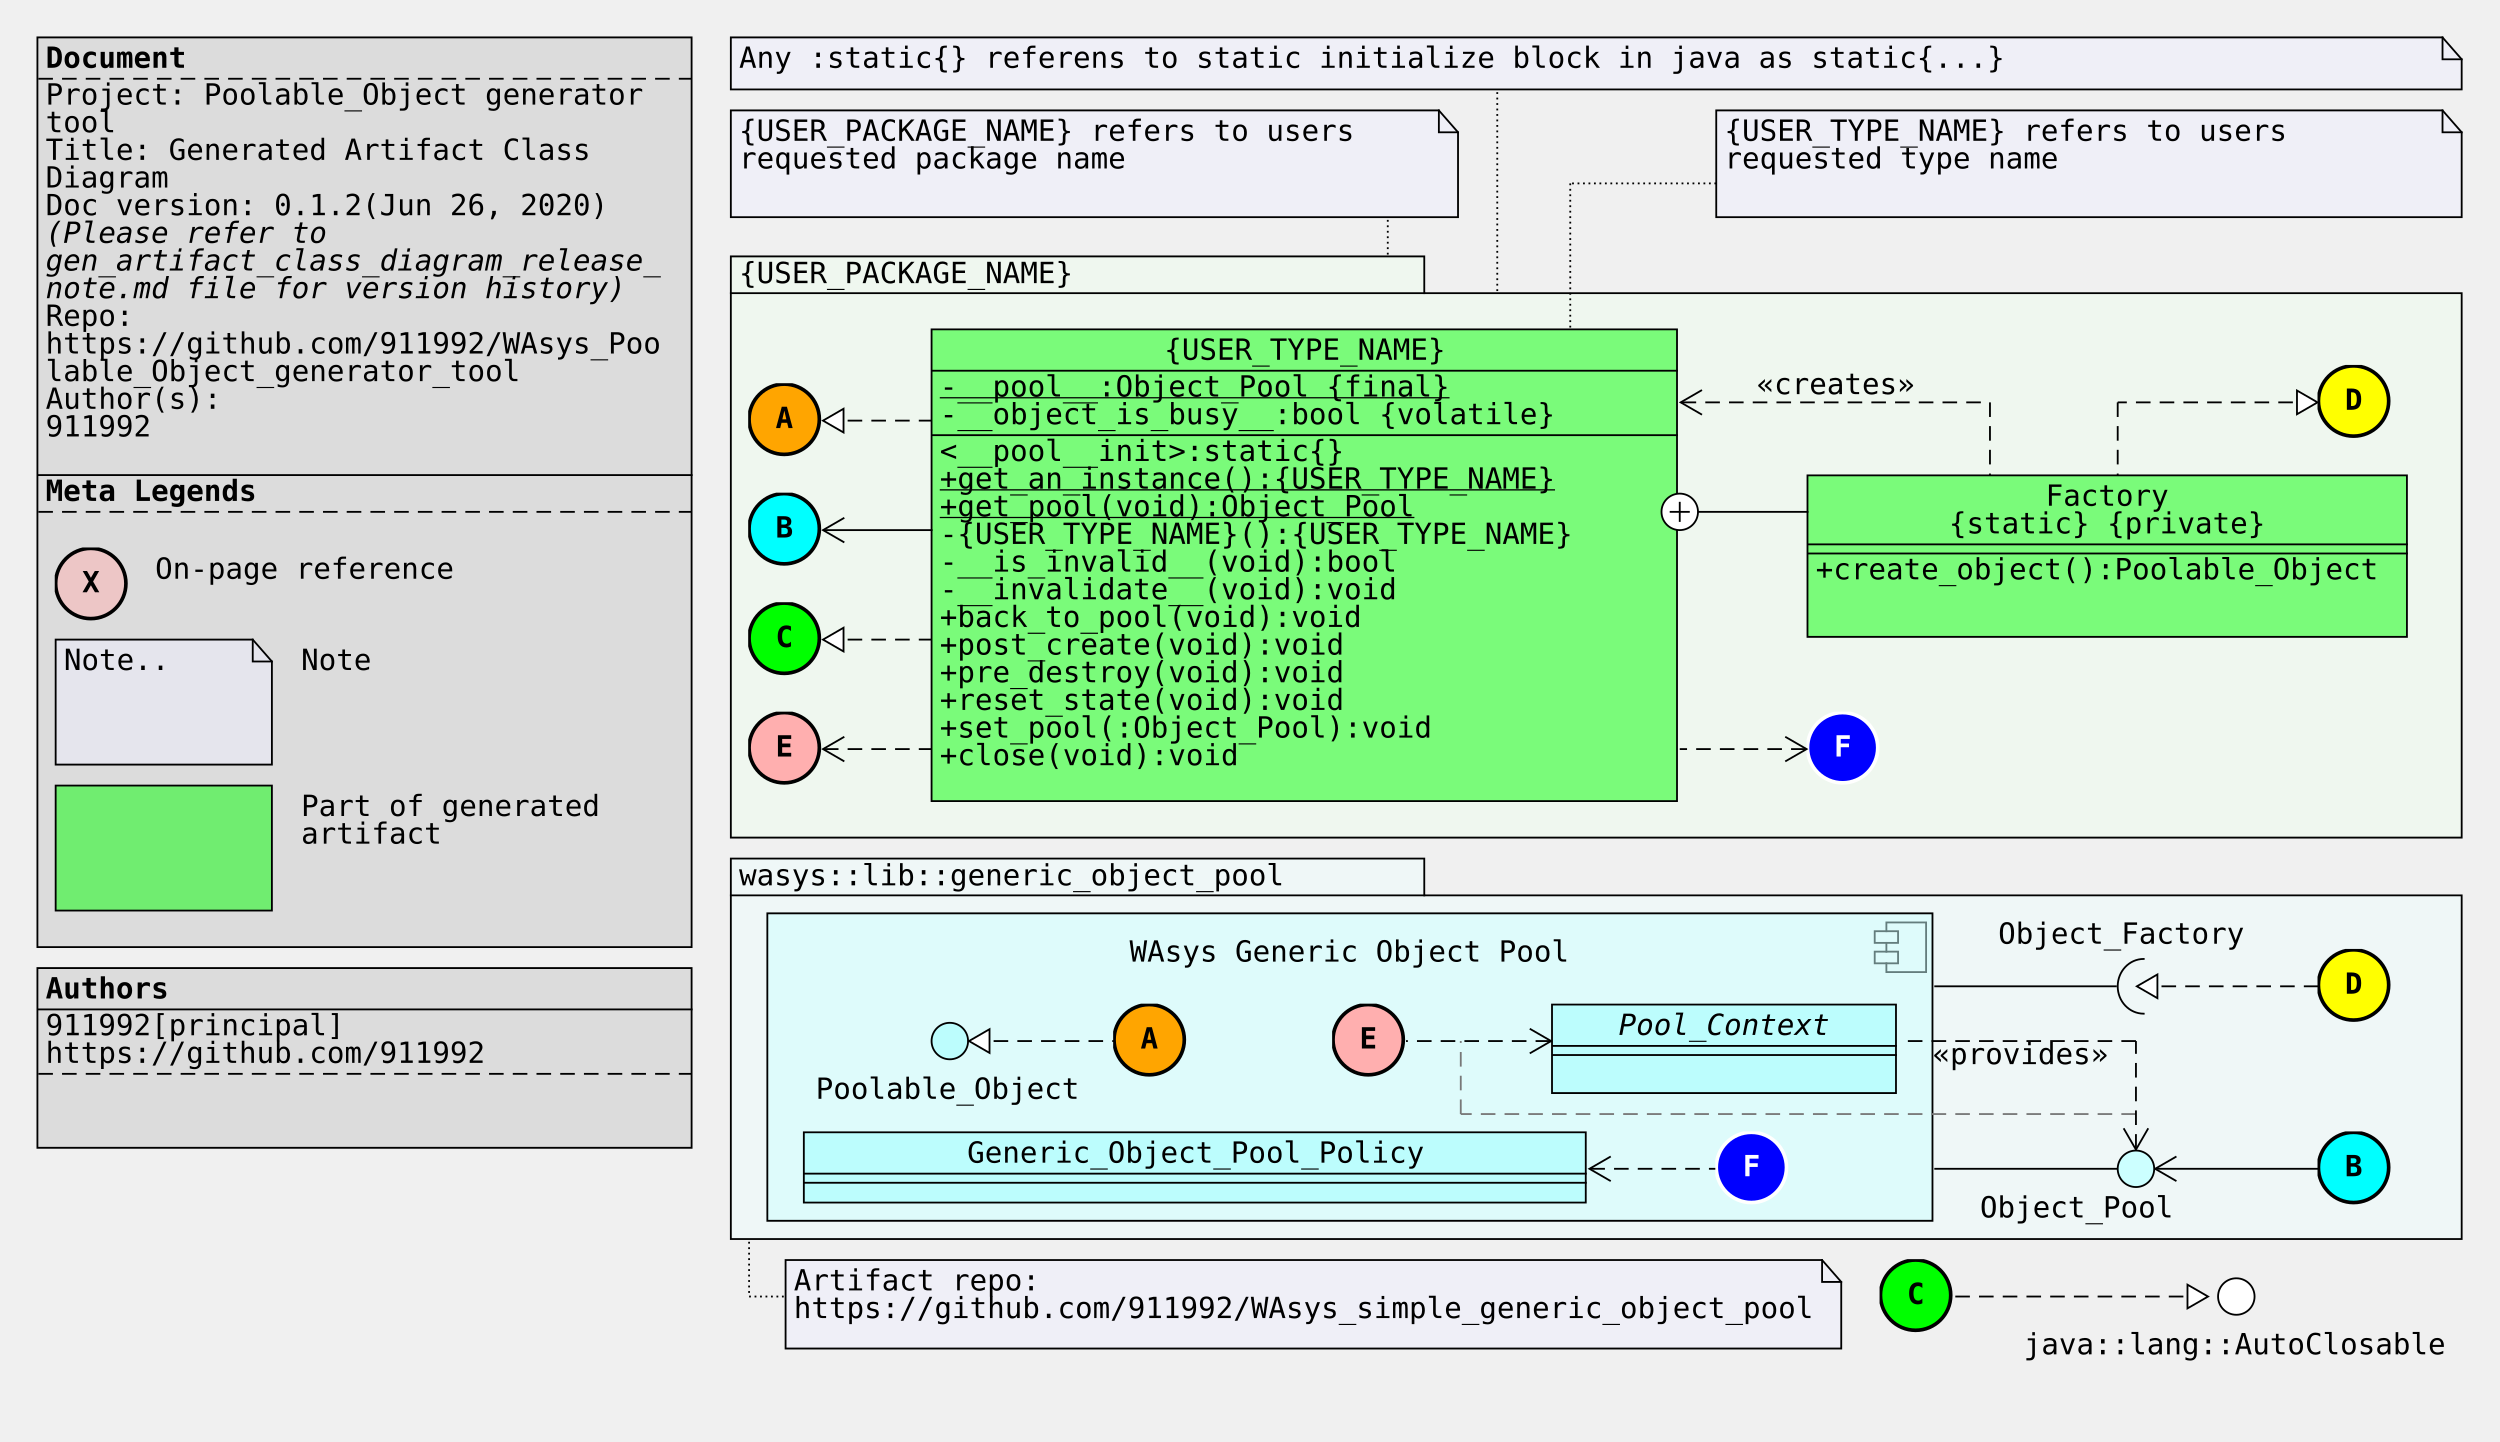
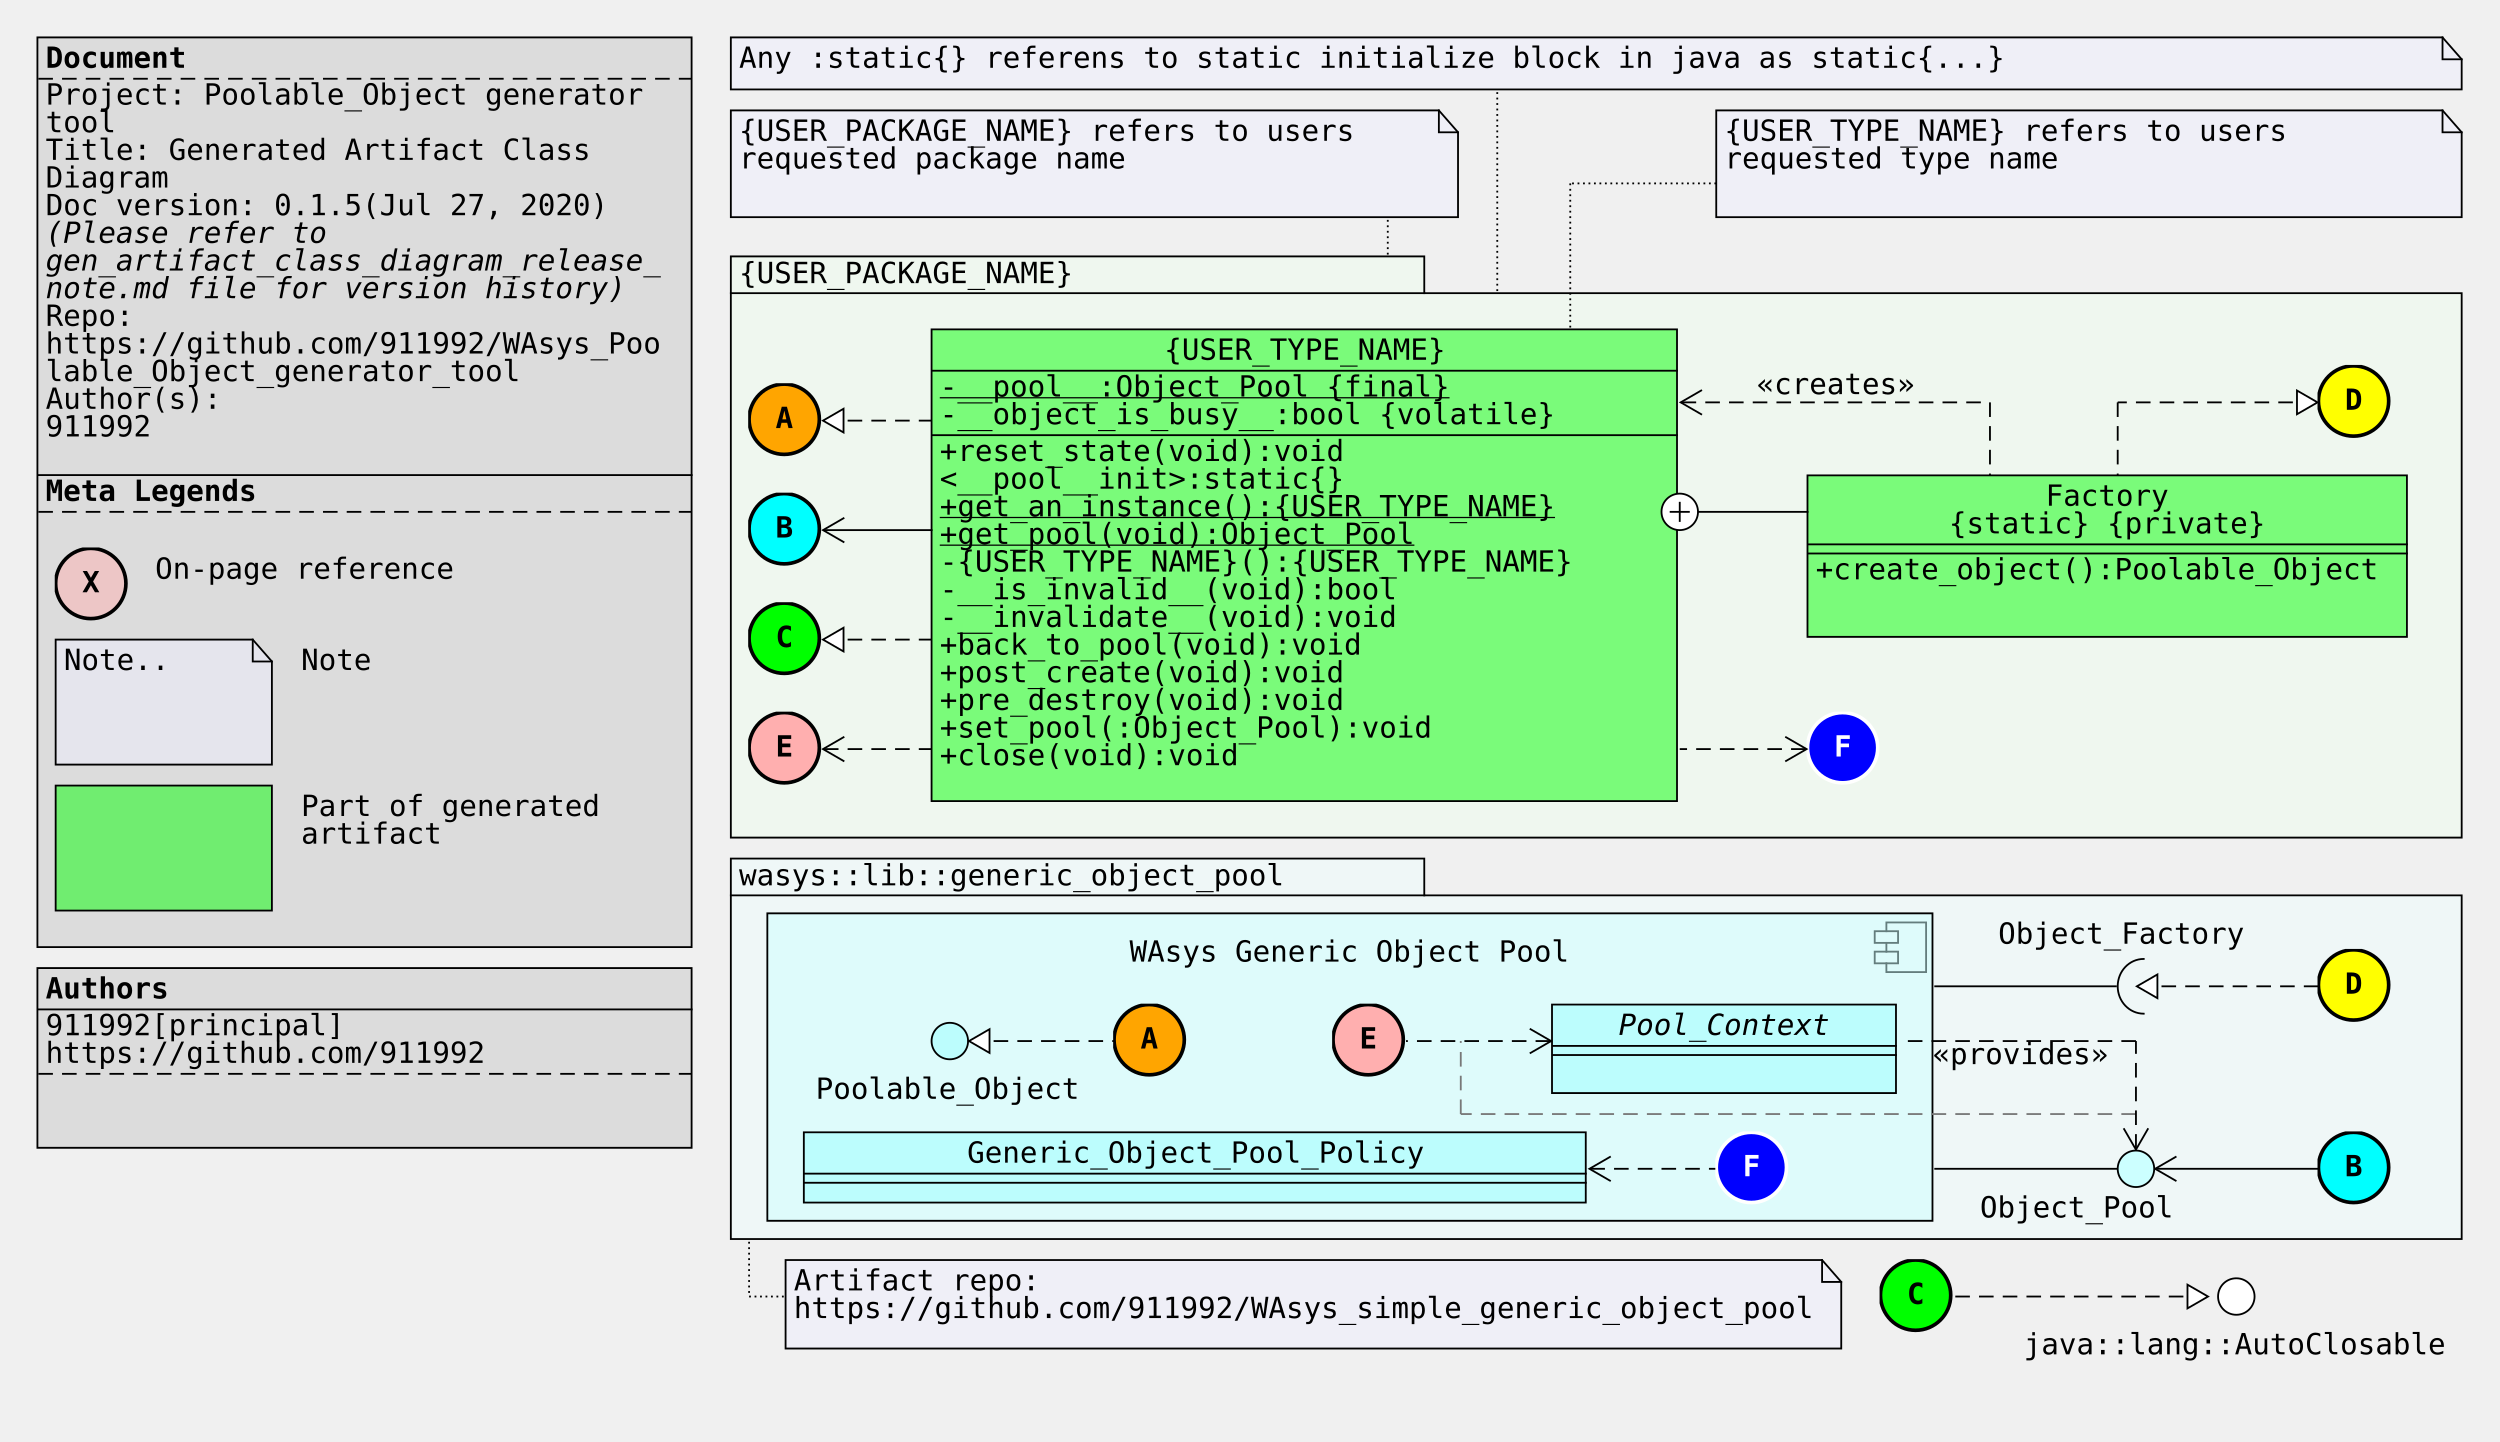
<svg xmlns="http://www.w3.org/2000/svg" fill-opacity="1" color-rendering="auto" color-interpolation="auto" text-rendering="auto" stroke="black" stroke-linecap="square" width="1370" stroke-miterlimit="10" shape-rendering="auto" stroke-opacity="1" fill="black" stroke-dasharray="none" font-weight="normal" stroke-width="1" viewBox="90 130 1370 790" height="790" font-family="'Dialog'" font-style="normal" stroke-linejoin="miter" font-size="12px" stroke-dashoffset="0" image-rendering="auto">
  <defs id="genericDefs" />
  <g>
    <defs id="defs1">
      <clipPath clipPathUnits="userSpaceOnUse" id="clipPath1">
        <path d="M0 0 L2147483647 0 L2147483647 2147483647 L0 2147483647 L0 0 Z" />
      </clipPath>
      <clipPath clipPathUnits="userSpaceOnUse" id="clipPath2">
        <path d="M0 0 L0 320 L950 320 L950 0 Z" />
      </clipPath>
      <clipPath clipPathUnits="userSpaceOnUse" id="clipPath3">
        <path d="M0 0 L0 210 L950 210 L950 0 Z" />
      </clipPath>
      <clipPath clipPathUnits="userSpaceOnUse" id="clipPath4">
        <path d="M0 0 L0 170 L640 170 L640 0 Z" />
      </clipPath>
      <clipPath clipPathUnits="userSpaceOnUse" id="clipPath5">
        <path d="M0 0 L0 100 L360 100 L360 0 Z" />
      </clipPath>
      <clipPath clipPathUnits="userSpaceOnUse" id="clipPath6">
        <path d="M0 0 L0 500 L360 500 L360 0 Z" />
      </clipPath>
      <clipPath clipPathUnits="userSpaceOnUse" id="clipPath7">
        <path d="M0 0 L0 30 L950 30 L950 0 Z" />
      </clipPath>
      <clipPath clipPathUnits="userSpaceOnUse" id="clipPath8">
        <path d="M0 0 L0 80 L250 80 L250 0 Z" />
      </clipPath>
      <clipPath clipPathUnits="userSpaceOnUse" id="clipPath9">
        <path d="M0 0 L0 60 L400 60 L400 0 Z" />
      </clipPath>
      <clipPath clipPathUnits="userSpaceOnUse" id="clipPath10">
        <path d="M0 0 L0 60 L410 60 L410 0 Z" />
      </clipPath>
      <clipPath clipPathUnits="userSpaceOnUse" id="clipPath11">
        <path d="M0 0 L0 50 L210 50 L210 0 Z" />
      </clipPath>
      <clipPath clipPathUnits="userSpaceOnUse" id="clipPath12">
        <path d="M0 0 L0 40 L40 40 L40 0 Z" />
      </clipPath>
      <clipPath clipPathUnits="userSpaceOnUse" id="clipPath13">
        <path d="M0 0 L0 90 L330 90 L330 0 Z" />
      </clipPath>
      <clipPath clipPathUnits="userSpaceOnUse" id="clipPath14">
        <path d="M0 0 L0 50 L580 50 L580 0 Z" />
      </clipPath>
      <clipPath clipPathUnits="userSpaceOnUse" id="clipPath15">
        <path d="M0 0 L0 30 L160 30 L160 0 Z" />
      </clipPath>
      <clipPath clipPathUnits="userSpaceOnUse" id="clipPath16">
        <path d="M0 0 L0 70 L210 70 L210 0 Z" />
      </clipPath>
      <clipPath clipPathUnits="userSpaceOnUse" id="clipPath17">
        <path d="M0 0 L0 70 L120 70 L120 0 Z" />
      </clipPath>
      <clipPath clipPathUnits="userSpaceOnUse" id="clipPath18">
        <path d="M0 0 L0 260 L410 260 L410 0 Z" />
      </clipPath>
      <clipPath clipPathUnits="userSpaceOnUse" id="clipPath19">
        <path d="M0 0 L0 30 L100 30 L100 0 Z" />
      </clipPath>
      <clipPath clipPathUnits="userSpaceOnUse" id="clipPath20">
        <path d="M0 0 L0 70 L400 70 L400 0 Z" />
      </clipPath>
      <clipPath clipPathUnits="userSpaceOnUse" id="clipPath21">
        <path d="M0 0 L0 90 L160 90 L160 0 Z" />
      </clipPath>
      <clipPath clipPathUnits="userSpaceOnUse" id="clipPath22">
        <path d="M0 0 L0 30 L90 30 L90 0 Z" />
      </clipPath>
      <clipPath clipPathUnits="userSpaceOnUse" id="clipPath23">
        <path d="M0 0 L0 140 L30 140 L30 0 Z" />
      </clipPath>
      <clipPath clipPathUnits="userSpaceOnUse" id="clipPath24">
        <path d="M0 0 L0 70 L140 70 L140 0 Z" />
      </clipPath>
      <clipPath clipPathUnits="userSpaceOnUse" id="clipPath25">
        <path d="M0 0 L0 30 L170 30 L170 0 Z" />
      </clipPath>
      <clipPath clipPathUnits="userSpaceOnUse" id="clipPath26">
        <path d="M0 0 L0 80 L200 80 L200 0 Z" />
      </clipPath>
      <clipPath clipPathUnits="userSpaceOnUse" id="clipPath27">
        <path d="M0 0 L0 50 L30 50 L30 0 Z" />
      </clipPath>
      <clipPath clipPathUnits="userSpaceOnUse" id="clipPath28">
        <path d="M0 0 L0 110 L110 110 L110 0 Z" />
      </clipPath>
      <clipPath clipPathUnits="userSpaceOnUse" id="clipPath29">
        <path d="M0 0 L0 60 L50 60 L50 0 Z" />
      </clipPath>
      <clipPath clipPathUnits="userSpaceOnUse" id="clipPath30">
        <path d="M0 0 L0 30 L110 30 L110 0 Z" />
      </clipPath>
      <clipPath clipPathUnits="userSpaceOnUse" id="clipPath31">
        <path d="M0 0 L0 30 L120 30 L120 0 Z" />
      </clipPath>
      <clipPath clipPathUnits="userSpaceOnUse" id="clipPath32">
        <path d="M0 0 L0 30 L130 30 L130 0 Z" />
      </clipPath>
      <clipPath clipPathUnits="userSpaceOnUse" id="clipPath33">
        <path d="M0 0 L0 30 L140 30 L140 0 Z" />
      </clipPath>
      <clipPath clipPathUnits="userSpaceOnUse" id="clipPath34">
        <path d="M0 0 L0 50 L140 50 L140 0 Z" />
      </clipPath>
      <clipPath clipPathUnits="userSpaceOnUse" id="clipPath35">
        <path d="M0 0 L0 40 L430 40 L430 0 Z" />
      </clipPath>
      <clipPath clipPathUnits="userSpaceOnUse" id="clipPath36">
        <path d="M0 0 L0 50 L190 50 L190 0 Z" />
      </clipPath>
      <clipPath clipPathUnits="userSpaceOnUse" id="clipPath37">
        <path d="M0 0 L0 70 L160 70 L160 0 Z" />
      </clipPath>
    </defs>
    <g fill="rgb(238,255,238)" fill-opacity="0.49" transform="translate(490,270)" stroke-opacity="0.49" stroke="rgb(238,255,238)">
      <path d="M0.5 0.5 L380.5 0.5 L380.5 20.656 L949 20.656 L949 319 L0.5 319 Z" stroke="none" clip-path="url(#clipPath2)" />
    </g>
    <g transform="translate(490,270)">
      <path fill="none" d="M0.5 0.5 L380.5 0.5 L380.5 20.656 L949 20.656 L949 319 L0.5 319 Z" clip-path="url(#clipPath2)" />
      <path fill="none" d="M0.5 20.656 L380.5 20.656" clip-path="url(#clipPath2)" />
      <text x="5" font-size="16px" y="15.156" clip-path="url(#clipPath2)" font-family="monospace" stroke="none" xml:space="preserve">{USER_PACKAGE_NAME}</text>
    </g>
    <g fill="rgb(238,255,255)" fill-opacity="0.49" transform="translate(490,600)" stroke-opacity="0.49" stroke="rgb(238,255,255)">
      <path d="M0.5 0.5 L380.5 0.5 L380.5 20.656 L949 20.656 L949 209 L0.5 209 Z" stroke="none" clip-path="url(#clipPath3)" />
    </g>
    <g transform="translate(490,600)">
      <path fill="none" d="M0.5 0.5 L380.5 0.5 L380.5 20.656 L949 20.656 L949 209 L0.5 209 Z" clip-path="url(#clipPath3)" />
      <path fill="none" d="M0.5 20.656 L380.5 20.656" clip-path="url(#clipPath3)" />
      <text x="5" font-size="16px" y="15.156" clip-path="url(#clipPath3)" font-family="monospace" stroke="none" xml:space="preserve">wasys::lib::generic_object_pool</text>
    </g>
    <g fill="rgb(255,255,255)" fill-opacity="0" transform="translate(510,630)" stroke-opacity="0" stroke="rgb(255,255,255)">
      <rect x="607.34" width="12.8" height="6.4" y="10.3" clip-path="url(#clipPath4)" stroke="none" />
    </g>
    <g transform="translate(510,630)">
      <rect fill="none" x="607.34" width="12.8" height="6.4" y="10.3" clip-path="url(#clipPath4)" />
    </g>
    <g fill="rgb(255,255,255)" fill-opacity="0" transform="translate(510,630)" stroke-opacity="0" stroke="rgb(255,255,255)">
      <rect x="607.34" width="12.8" height="6.4" y="21.5" clip-path="url(#clipPath4)" stroke="none" />
    </g>
    <g transform="translate(510,630)">
      <rect fill="none" x="607.34" width="12.8" height="6.4" y="21.5" clip-path="url(#clipPath4)" />
      <path fill="none" d="M613.74 16.7 L613.74 21.5" clip-path="url(#clipPath4)" />
      <path fill="none" d="M613.74 10.3 L613.74 5.5 L635.5 5.5 L635.5 32.7 L613.74 32.7 L613.74 27.9" clip-path="url(#clipPath4)" />
    </g>
    <g fill="rgb(204,255,255)" fill-opacity="0.49" transform="translate(510,630)" stroke-opacity="0.49" stroke="rgb(204,255,255)">
      <rect x="0.5" width="638.5" height="168.5" y="0.5" clip-path="url(#clipPath4)" stroke="none" />
    </g>
    <g transform="translate(510,630)">
      <rect fill="none" x="0.5" width="638.5" height="168.5" y="0.5" clip-path="url(#clipPath4)" />
      <text x="199" font-size="16px" y="26.956" clip-path="url(#clipPath4)" font-family="monospace" stroke="none" xml:space="preserve">WAsys Generic Object Pool</text>
    </g>
    <g fill="rgb(200,200,200)" fill-opacity="0.49" transform="translate(110,660)" stroke-opacity="0.49" stroke="rgb(200,200,200)">
      <rect x="0.5" width="358.5" height="98.5" y="0.5" clip-path="url(#clipPath5)" stroke="none" />
    </g>
    <g transform="translate(110,660)">
      <rect fill="none" x="0.5" width="358.5" height="98.5" y="0.5" clip-path="url(#clipPath5)" />
      <text x="5" font-size="16px" y="17.156" clip-path="url(#clipPath5)" font-family="monospace" stroke="none" font-weight="bold" xml:space="preserve">Authors</text>
      <path fill="none" d="M1 23.156 L359 23.156" clip-path="url(#clipPath5)" />
      <text x="5" font-size="16px" y="37.312" clip-path="url(#clipPath5)" font-family="monospace" stroke="none" xml:space="preserve">911992[principal]</text>
      <text x="5" font-size="16px" y="52.469" clip-path="url(#clipPath5)" font-family="monospace" stroke="none" xml:space="preserve">https://github.com/911992</text>
    </g>
    <g stroke-miterlimit="5" font-size="16px" stroke-dasharray="8,5" font-family="monospace" transform="translate(110,660)" stroke-linecap="butt">
      <path fill="none" d="M1 58.469 L359 58.469" clip-path="url(#clipPath5)" />
    </g>
    <g fill="rgb(200,200,200)" fill-opacity="0.49" transform="translate(110,150)" stroke-opacity="0.49" stroke="rgb(200,200,200)">
      <rect x="0.5" width="358.5" height="498.5" y="0.5" clip-path="url(#clipPath6)" stroke="none" />
    </g>
    <g transform="translate(110,150)">
      <rect fill="none" x="0.5" width="358.5" height="498.5" y="0.5" clip-path="url(#clipPath6)" />
      <text x="5" font-size="16px" y="17.156" clip-path="url(#clipPath6)" font-family="monospace" stroke="none" font-weight="bold" xml:space="preserve">Document</text>
    </g>
    <g stroke-miterlimit="5" font-size="16px" stroke-dasharray="8,5" font-family="monospace" transform="translate(110,150)" stroke-linecap="butt">
      <path fill="none" d="M1 23.156 L359 23.156" clip-path="url(#clipPath6)" />
      <text x="5" xml:space="preserve" y="37.312" clip-path="url(#clipPath6)" stroke="none">Project: Poolable_Object generator</text>
      <text x="5" xml:space="preserve" y="52.469" clip-path="url(#clipPath6)" stroke="none">tool</text>
      <text x="5" xml:space="preserve" y="67.625" clip-path="url(#clipPath6)" stroke="none">Title: Generated Artifact Class</text>
      <text x="5" xml:space="preserve" y="82.781" clip-path="url(#clipPath6)" stroke="none">Diagram</text>
-       <text x="5" xml:space="preserve" y="97.938" clip-path="url(#clipPath6)" stroke="none">Doc version: 0.1.2(Jun 26, 2020)</text>
+       <text x="5" xml:space="preserve" y="97.938" clip-path="url(#clipPath6)" stroke="none">Doc version: 0.1.5(Jul 27, 2020)</text>
      <text font-style="italic" x="5" xml:space="preserve" y="113.094" clip-path="url(#clipPath6)" stroke="none">(Please refer to</text>
      <text font-style="italic" x="5" xml:space="preserve" y="128.25" clip-path="url(#clipPath6)" stroke="none">gen_artifact_class_diagram_release_</text>
      <text font-style="italic" x="5" xml:space="preserve" y="143.406" clip-path="url(#clipPath6)" stroke="none">note.md file for version history)</text>
      <text x="5" xml:space="preserve" y="158.562" clip-path="url(#clipPath6)" stroke="none">Repo:</text>
      <text x="5" xml:space="preserve" y="173.719" clip-path="url(#clipPath6)" stroke="none">https://github.com/911992/WAsys_Poo</text>
      <text x="5" xml:space="preserve" y="188.875" clip-path="url(#clipPath6)" stroke="none">lable_Object_generator_tool</text>
      <text x="5" xml:space="preserve" y="204.031" clip-path="url(#clipPath6)" stroke="none">Author(s):</text>
      <text x="5" xml:space="preserve" y="219.188" clip-path="url(#clipPath6)" stroke="none">911992</text>
      <path fill="none" stroke-miterlimit="10" stroke-dasharray="none" d="M1 240.344 L359 240.344" clip-path="url(#clipPath6)" stroke-linecap="square" />
    </g>
    <g font-size="16px" font-weight="bold" font-family="monospace" transform="translate(110,150)">
      <text x="5" xml:space="preserve" y="254.5" clip-path="url(#clipPath6)" stroke="none">Meta Legends</text>
    </g>
    <g stroke-miterlimit="5" font-size="16px" stroke-dasharray="8,5" font-family="monospace" transform="translate(110,150)" stroke-linecap="butt">
      <path fill="none" d="M1 260.5 L359 260.5" clip-path="url(#clipPath6)" />
    </g>
    <g fill="rgb(238,238,255)" fill-opacity="0.49" transform="translate(490,150)" stroke-opacity="0.49" stroke="rgb(238,238,255)">
      <path d="M0.5 0.5 L938.5 0.5 L949 12.5 L949 29 L0.5 29 Z" stroke="none" clip-path="url(#clipPath7)" />
    </g>
    <g transform="translate(490,150)">
      <path fill="none" d="M0.5 0.5 L938.5 0.5 L949 12.5 L949 29 L0.5 29 Z" clip-path="url(#clipPath7)" />
      <path fill="none" d="M938.5 0.5 L938.5 12.5 L949 12.5" clip-path="url(#clipPath7)" />
      <text x="5" font-size="16px" y="17.156" clip-path="url(#clipPath7)" font-family="monospace" stroke="none" xml:space="preserve">Any :static{} referens to static initialize block in java as static{...}</text>
    </g>
    <g fill="white" transform="translate(1190,820)" stroke="white">
      <circle r="10" clip-path="url(#clipPath8)" cx="125.5" cy="20.5" stroke="none" />
      <circle fill="none" r="10" clip-path="url(#clipPath8)" cx="125.5" cy="20.5" stroke="black" />
    </g>
    <g font-family="monospace" font-size="16px" transform="translate(1190,820)">
      <text x="9" xml:space="preserve" y="52.156" clip-path="url(#clipPath8)" stroke="none">java::lang::AutoClosable</text>
    </g>
    <g fill="rgb(238,238,255)" fill-opacity="0.49" transform="translate(490,190)" stroke-opacity="0.49" stroke="rgb(238,238,255)">
      <path d="M0.5 0.5 L388.5 0.5 L399 12.5 L399 59 L0.5 59 Z" stroke="none" clip-path="url(#clipPath9)" />
    </g>
    <g transform="translate(490,190)">
      <path fill="none" d="M0.5 0.5 L388.5 0.5 L399 12.5 L399 59 L0.5 59 Z" clip-path="url(#clipPath9)" />
      <path fill="none" d="M388.5 0.5 L388.5 12.5 L399 12.5" clip-path="url(#clipPath9)" />
      <text x="5" font-size="16px" y="17.156" clip-path="url(#clipPath9)" font-family="monospace" stroke="none" xml:space="preserve">{USER_PACKAGE_NAME} refers to users</text>
      <text x="5" font-size="16px" y="32.312" clip-path="url(#clipPath9)" font-family="monospace" stroke="none" xml:space="preserve">requested package name</text>
    </g>
    <g fill="rgb(238,238,255)" fill-opacity="0.49" transform="translate(1030,190)" stroke-opacity="0.49" stroke="rgb(238,238,255)">
      <path d="M0.5 0.5 L398.5 0.5 L409 12.5 L409 59 L0.5 59 Z" stroke="none" clip-path="url(#clipPath10)" />
    </g>
    <g transform="translate(1030,190)">
      <path fill="none" d="M0.5 0.5 L398.5 0.5 L409 12.5 L409 59 L0.5 59 Z" clip-path="url(#clipPath10)" />
      <path fill="none" d="M398.5 0.5 L398.5 12.5 L409 12.5" clip-path="url(#clipPath10)" />
      <text x="5" font-size="16px" y="17.156" clip-path="url(#clipPath10)" font-family="monospace" stroke="none" xml:space="preserve">{USER_TYPE_NAME} refers to users</text>
      <text x="5" font-size="16px" y="32.312" clip-path="url(#clipPath10)" font-family="monospace" stroke="none" xml:space="preserve">requested type name</text>
    </g>
    <g font-family="monospace" font-size="16px" transform="translate(170,430)">
      <text x="5" xml:space="preserve" y="17.156" clip-path="url(#clipPath11)" stroke="none">On-page reference</text>
    </g>
    <g fill="rgb(255,175,175)" fill-opacity="0.49" transform="translate(120,430)" stroke-opacity="0.49" stroke="rgb(255,175,175)">
      <circle r="19.25" clip-path="url(#clipPath12)" cx="19.75" cy="19.75" stroke="none" />
    </g>
    <g stroke-width="2" transform="translate(120,430)">
      <circle fill="none" r="19.25" clip-path="url(#clipPath12)" cx="19.75" cy="19.75" />
      <text x="15" font-size="16px" y="24.578" clip-path="url(#clipPath12)" font-family="monospace" stroke="none" font-weight="bold" xml:space="preserve">X</text>
    </g>
    <g fill="rgb(0,255,0)" fill-opacity="0.49" transform="translate(1080,390)" stroke-opacity="0.49" stroke="rgb(0,255,0)">
      <rect x="0.5" width="328.5" height="88.5" y="0.5" clip-path="url(#clipPath13)" stroke="none" />
    </g>
    <g transform="translate(1080,390)">
      <rect fill="none" x="0.5" width="328.5" height="88.5" y="0.5" clip-path="url(#clipPath13)" />
      <text x="131" font-size="16px" y="17.156" clip-path="url(#clipPath13)" font-family="monospace" stroke="none" xml:space="preserve">Factory</text>
      <text x="78" font-size="16px" y="32.312" clip-path="url(#clipPath13)" font-family="monospace" stroke="none" xml:space="preserve">{static} {private}</text>
      <path fill="none" d="M1 38.312 L329 38.312" clip-path="url(#clipPath13)" />
      <path fill="none" d="M1 43.312 L329 43.312" clip-path="url(#clipPath13)" />
      <text x="5" font-size="16px" y="57.469" clip-path="url(#clipPath13)" font-family="monospace" stroke="none" xml:space="preserve">+create_object():Poolable_Object</text>
    </g>
    <g fill="rgb(238,238,255)" fill-opacity="0.49" transform="translate(520,820)" stroke-opacity="0.49" stroke="rgb(238,238,255)">
      <path d="M0.5 0.5 L568.5 0.5 L579 12.5 L579 49 L0.5 49 Z" stroke="none" clip-path="url(#clipPath14)" />
    </g>
    <g transform="translate(520,820)">
      <path fill="none" d="M0.5 0.5 L568.5 0.5 L579 12.5 L579 49 L0.5 49 Z" clip-path="url(#clipPath14)" />
      <path fill="none" d="M568.5 0.5 L568.5 12.5 L579 12.5" clip-path="url(#clipPath14)" />
      <text x="5" font-size="16px" y="17.156" clip-path="url(#clipPath14)" font-family="monospace" stroke="none" xml:space="preserve">Artifact repo:</text>
      <text x="5" font-size="16px" y="32.312" clip-path="url(#clipPath14)" font-family="monospace" stroke="none" xml:space="preserve">https://github.com/911992/WAsys_simple_generic_object_pool</text>
    </g>
    <g font-family="monospace" font-size="16px" transform="translate(1180,630)">
      <text x="5" xml:space="preserve" y="17.156" clip-path="url(#clipPath15)" stroke="none">Object_Factory</text>
    </g>
    <g font-family="monospace" font-size="16px" transform="translate(1170,780)">
      <text x="5" xml:space="preserve" y="17.156" clip-path="url(#clipPath15)" stroke="none">Object_Pool</text>
    </g>
    <g font-family="monospace" font-size="16px" transform="translate(250,480)">
      <text x="5" xml:space="preserve" y="17.156" clip-path="url(#clipPath16)" stroke="none">Note</text>
    </g>
    <g fill="rgb(0,255,0)" fill-opacity="0.49" transform="translate(120,560)" stroke-opacity="0.49" stroke="rgb(0,255,0)">
      <rect x="0.5" width="118.5" height="68.5" y="0.5" clip-path="url(#clipPath17)" stroke="none" />
    </g>
    <g transform="translate(120,560)">
      <rect fill="none" x="0.5" width="118.5" height="68.5" y="0.5" clip-path="url(#clipPath17)" />
    </g>
    <g font-family="monospace" font-size="16px" transform="translate(250,560)">
      <text x="5" xml:space="preserve" y="17.156" clip-path="url(#clipPath16)" stroke="none">Part of generated</text>
      <text x="5" xml:space="preserve" y="32.312" clip-path="url(#clipPath16)" stroke="none">artifact</text>
    </g>
    <g fill="rgb(238,238,255)" fill-opacity="0.49" transform="translate(120,480)" stroke-opacity="0.49" stroke="rgb(238,238,255)">
      <path d="M0.5 0.5 L108.5 0.5 L119 12.5 L119 69 L0.5 69 Z" stroke="none" clip-path="url(#clipPath17)" />
    </g>
    <g transform="translate(120,480)">
      <path fill="none" d="M0.5 0.5 L108.5 0.5 L119 12.5 L119 69 L0.5 69 Z" clip-path="url(#clipPath17)" />
      <path fill="none" d="M108.5 0.5 L108.5 12.5 L119 12.5" clip-path="url(#clipPath17)" />
      <text x="5" font-size="16px" y="17.156" clip-path="url(#clipPath17)" font-family="monospace" stroke="none" xml:space="preserve">Note..</text>
    </g>
    <g fill="rgb(0,255,0)" fill-opacity="0.49" transform="translate(600,310)" stroke-opacity="0.49" stroke="rgb(0,255,0)">
      <rect x="0.5" width="408.5" height="258.5" y="0.5" clip-path="url(#clipPath18)" stroke="none" />
    </g>
    <g transform="translate(600,310)">
      <rect fill="none" x="0.5" width="408.5" height="258.5" y="0.5" clip-path="url(#clipPath18)" />
      <text x="128" font-size="16px" y="17.156" clip-path="url(#clipPath18)" font-family="monospace" stroke="none" xml:space="preserve">{USER_TYPE_NAME}</text>
      <path fill="none" d="M1 23.156 L409 23.156" clip-path="url(#clipPath18)" />
      <text x="5" font-size="16px" y="37.312" text-decoration="underline" clip-path="url(#clipPath18)" font-family="monospace" stroke="none" xml:space="preserve">-__pool__:Object_Pool {final}</text>
      <text x="5" font-size="16px" y="52.469" clip-path="url(#clipPath18)" font-family="monospace" stroke="none" xml:space="preserve">-__object_is_busy__:bool {volatile}</text>
      <path fill="none" d="M1 58.469 L409 58.469" clip-path="url(#clipPath18)" />
-       <text x="5" font-size="16px" y="72.625" clip-path="url(#clipPath18)" font-family="monospace" stroke="none" xml:space="preserve">&lt;__pool__init&gt;:static{}</text>
-       <text x="5" font-size="16px" y="87.781" text-decoration="underline" clip-path="url(#clipPath18)" font-family="monospace" stroke="none" xml:space="preserve">+get_an_instance():{USER_TYPE_NAME}</text>
-       <text x="5" font-size="16px" y="102.938" text-decoration="underline" clip-path="url(#clipPath18)" font-family="monospace" stroke="none" xml:space="preserve">+get_pool(void):Object_Pool</text>
-       <text x="5" font-size="16px" y="118.094" clip-path="url(#clipPath18)" font-family="monospace" stroke="none" xml:space="preserve">-{USER_TYPE_NAME}():{USER_TYPE_NAME}</text>
-       <text x="5" font-size="16px" y="133.25" clip-path="url(#clipPath18)" font-family="monospace" stroke="none" xml:space="preserve">-__is_invalid__(void):bool</text>
-       <text x="5" font-size="16px" y="148.406" clip-path="url(#clipPath18)" font-family="monospace" stroke="none" xml:space="preserve">-__invalidate__(void):void</text>
-       <text x="5" font-size="16px" y="163.562" clip-path="url(#clipPath18)" font-family="monospace" stroke="none" xml:space="preserve">+back_to_pool(void):void</text>
-       <text x="5" font-size="16px" y="178.719" clip-path="url(#clipPath18)" font-family="monospace" stroke="none" xml:space="preserve">+post_create(void):void</text>
-       <text x="5" font-size="16px" y="193.875" clip-path="url(#clipPath18)" font-family="monospace" stroke="none" xml:space="preserve">+pre_destroy(void):void</text>
-       <text x="5" font-size="16px" y="209.031" clip-path="url(#clipPath18)" font-family="monospace" stroke="none" xml:space="preserve">+reset_state(void):void</text>
+       <text x="5" font-size="16px" y="72.625" clip-path="url(#clipPath18)" font-family="monospace" stroke="none" xml:space="preserve">+reset_state(void):void</text>
+       <text x="5" font-size="16px" y="87.781" clip-path="url(#clipPath18)" font-family="monospace" stroke="none" xml:space="preserve">&lt;__pool__init&gt;:static{}</text>
+       <text x="5" font-size="16px" y="102.938" text-decoration="underline" clip-path="url(#clipPath18)" font-family="monospace" stroke="none" xml:space="preserve">+get_an_instance():{USER_TYPE_NAME}</text>
+       <text x="5" font-size="16px" y="118.094" text-decoration="underline" clip-path="url(#clipPath18)" font-family="monospace" stroke="none" xml:space="preserve">+get_pool(void):Object_Pool</text>
+       <text x="5" font-size="16px" y="133.25" clip-path="url(#clipPath18)" font-family="monospace" stroke="none" xml:space="preserve">-{USER_TYPE_NAME}():{USER_TYPE_NAME}</text>
+       <text x="5" font-size="16px" y="148.406" clip-path="url(#clipPath18)" font-family="monospace" stroke="none" xml:space="preserve">-__is_invalid__(void):bool</text>
+       <text x="5" font-size="16px" y="163.562" clip-path="url(#clipPath18)" font-family="monospace" stroke="none" xml:space="preserve">-__invalidate__(void):void</text>
+       <text x="5" font-size="16px" y="178.719" clip-path="url(#clipPath18)" font-family="monospace" stroke="none" xml:space="preserve">+back_to_pool(void):void</text>
+       <text x="5" font-size="16px" y="193.875" clip-path="url(#clipPath18)" font-family="monospace" stroke="none" xml:space="preserve">+post_create(void):void</text>
+       <text x="5" font-size="16px" y="209.031" clip-path="url(#clipPath18)" font-family="monospace" stroke="none" xml:space="preserve">+pre_destroy(void):void</text>
      <text x="5" font-size="16px" y="224.188" clip-path="url(#clipPath18)" font-family="monospace" stroke="none" xml:space="preserve">+set_pool(:Object_Pool):void</text>
      <text x="5" font-size="16px" y="239.344" clip-path="url(#clipPath18)" font-family="monospace" stroke="none" xml:space="preserve">+close(void):void</text>
    </g>
    <g fill="blue" transform="translate(1080,520)" stroke="blue">
      <circle r="19.25" clip-path="url(#clipPath12)" cx="19.75" cy="19.75" stroke="none" />
      <circle clip-path="url(#clipPath12)" fill="none" r="19.25" cx="19.75" cy="19.75" stroke="white" stroke-width="2" />
    </g>
    <g font-size="16px" transform="translate(1080,520)" fill="white" font-family="monospace" stroke="white" font-weight="bold" stroke-width="2">
      <text x="15" xml:space="preserve" y="24.578" clip-path="url(#clipPath12)" stroke="none">F</text>
    </g>
    <g stroke-dasharray="8,5" stroke-miterlimit="5" transform="translate(1000,530)" stroke-linecap="butt">
      <path fill="none" d="M79.5 10.5 L10.5 10.5" clip-path="url(#clipPath19)" />
      <path fill="none" stroke-miterlimit="10" stroke-dasharray="none" d="M68.742 4 L80 10.5 L68.742 17" clip-path="url(#clipPath19)" stroke-linecap="square" />
    </g>
    <g stroke-dasharray="8,5" stroke-miterlimit="5" transform="translate(950,760)" stroke-linecap="butt">
      <path fill="none" d="M11.5 10.5 L80.5 10.5" clip-path="url(#clipPath19)" />
      <path fill="none" stroke-miterlimit="10" stroke-dasharray="none" d="M22.258 17 L11 10.5 L22.258 4" clip-path="url(#clipPath19)" stroke-linecap="square" />
    </g>
    <g fill="blue" transform="translate(1030,750)" stroke="blue">
      <circle r="19.25" clip-path="url(#clipPath12)" cx="19.75" cy="19.75" stroke="none" />
      <circle clip-path="url(#clipPath12)" fill="none" r="19.25" cx="19.75" cy="19.75" stroke="white" stroke-width="2" />
    </g>
    <g font-size="16px" transform="translate(1030,750)" fill="white" font-family="monospace" stroke="white" font-weight="bold" stroke-width="2">
      <text x="15" xml:space="preserve" y="24.578" clip-path="url(#clipPath12)" stroke="none">F</text>
    </g>
    <g fill="rgb(120,120,120)" stroke-miterlimit="5" stroke-dasharray="8,5" transform="translate(880,690)" stroke-linecap="butt" stroke="rgb(120,120,120)">
      <path fill="none" d="M380.5 50.5 L10.5 50.5" clip-path="url(#clipPath20)" />
      <path fill="none" d="M10.5 50.5 L10.5 10.5" clip-path="url(#clipPath20)" />
    </g>
    <g stroke-dasharray="8,5" stroke-miterlimit="5" transform="translate(1120,690)" stroke-linecap="butt">
      <path fill="none" d="M140.5 69.5 L140.5 10.5" clip-path="url(#clipPath21)" />
      <path fill="none" d="M140.5 10.5 L10.5 10.5" clip-path="url(#clipPath21)" />
      <path fill="none" stroke-miterlimit="10" stroke-dasharray="none" d="M147 58.742 L140.5 70 L134 58.742" clip-path="url(#clipPath21)" stroke-linecap="square" />
    </g>
    <g font-family="monospace" font-size="16px" transform="translate(1120,690)">
      <text x="29" xml:space="preserve" y="23.156" clip-path="url(#clipPath21)" stroke="none">«provides»</text>
    </g>
    <g stroke-dasharray="8,5" stroke-miterlimit="5" transform="translate(530,530)" stroke-linecap="butt">
      <path fill="none" d="M11.5 10.5 L70.5 10.5" clip-path="url(#clipPath22)" />
      <path fill="none" stroke-miterlimit="10" stroke-dasharray="none" d="M22.258 17 L11 10.5 L22.258 4" clip-path="url(#clipPath22)" stroke-linecap="square" />
    </g>
    <g fill="rgb(255,175,175)" transform="translate(500,520)" stroke="rgb(255,175,175)">
      <circle r="19.25" clip-path="url(#clipPath12)" cx="19.75" cy="19.75" stroke="none" />
      <circle clip-path="url(#clipPath12)" fill="none" r="19.25" cx="19.75" cy="19.75" stroke="black" stroke-width="2" />
    </g>
    <g stroke-width="2" font-size="16px" font-weight="bold" font-family="monospace" transform="translate(500,520)">
      <text x="15" xml:space="preserve" y="24.578" clip-path="url(#clipPath12)" stroke="none">E</text>
    </g>
    <g fill="rgb(255,175,175)" transform="translate(820,680)" stroke="rgb(255,175,175)">
      <circle r="19.25" clip-path="url(#clipPath12)" cx="19.75" cy="19.75" stroke="none" />
      <circle clip-path="url(#clipPath12)" fill="none" r="19.25" cx="19.75" cy="19.75" stroke="black" stroke-width="2" />
    </g>
    <g stroke-width="2" font-size="16px" font-weight="bold" font-family="monospace" transform="translate(820,680)">
      <text x="15" xml:space="preserve" y="24.578" clip-path="url(#clipPath12)" stroke="none">E</text>
    </g>
    <g stroke-dasharray="1,2" stroke-miterlimit="5" transform="translate(900,170)" stroke-linecap="butt">
      <path fill="none" d="M10.5 10.5 L10.5 120.5" clip-path="url(#clipPath23)" />
    </g>
    <g stroke-dasharray="8,5" stroke-miterlimit="5" transform="translate(1240,340)" stroke-linecap="butt">
      <path fill="none" d="M119.5 10.5 L10.5 10.5" clip-path="url(#clipPath24)" />
      <path fill="none" d="M10.5 10.5 L10.5 50.5" clip-path="url(#clipPath24)" />
      <path fill="white" d="M108.742 4 L120 10.5 L108.742 17 Z" clip-path="url(#clipPath24)" stroke="none" />
      <path fill="none" stroke-miterlimit="10" stroke-dasharray="none" d="M108.742 4 L120 10.5 L108.742 17 Z" clip-path="url(#clipPath24)" stroke-linecap="square" />
    </g>
    <g fill="yellow" transform="translate(1360,330)" stroke="yellow">
      <circle r="19.25" clip-path="url(#clipPath12)" cx="19.75" cy="19.75" stroke="none" />
      <circle clip-path="url(#clipPath12)" fill="none" r="19.25" cx="19.75" cy="19.75" stroke="black" stroke-width="2" />
    </g>
    <g stroke-width="2" font-size="16px" font-weight="bold" font-family="monospace" transform="translate(1360,330)">
      <text x="15" xml:space="preserve" y="24.578" clip-path="url(#clipPath12)" stroke="none">D</text>
    </g>
    <g fill="yellow" transform="translate(1360,650)" stroke="yellow">
      <circle r="19.25" clip-path="url(#clipPath12)" cx="19.75" cy="19.75" stroke="none" />
      <circle clip-path="url(#clipPath12)" fill="none" r="19.25" cx="19.75" cy="19.75" stroke="black" stroke-width="2" />
    </g>
    <g stroke-width="2" font-size="16px" font-weight="bold" font-family="monospace" transform="translate(1360,650)">
      <text x="15" xml:space="preserve" y="24.578" clip-path="url(#clipPath12)" stroke="none">D</text>
    </g>
    <g stroke-dasharray="8,5" stroke-miterlimit="5" transform="translate(530,470)" stroke-linecap="butt">
      <path fill="none" d="M11.5 10.5 L70.5 10.5" clip-path="url(#clipPath22)" />
      <path fill="white" d="M22.258 17 L11 10.5 L22.258 4 Z" clip-path="url(#clipPath22)" stroke="none" />
      <path fill="none" stroke-miterlimit="10" stroke-dasharray="none" d="M22.258 17 L11 10.5 L22.258 4 Z" clip-path="url(#clipPath22)" stroke-linecap="square" />
    </g>
    <g fill="lime" transform="translate(500,460)" stroke="lime">
      <circle r="19.25" clip-path="url(#clipPath12)" cx="19.75" cy="19.75" stroke="none" />
      <circle clip-path="url(#clipPath12)" fill="none" r="19.25" cx="19.75" cy="19.75" stroke="black" stroke-width="2" />
    </g>
    <g stroke-width="2" font-size="16px" font-weight="bold" font-family="monospace" transform="translate(500,460)">
      <text x="15" xml:space="preserve" y="24.578" clip-path="url(#clipPath12)" stroke="none">C</text>
    </g>
    <g fill="lime" transform="translate(1120,820)" stroke="lime">
      <circle r="19.25" clip-path="url(#clipPath12)" cx="19.75" cy="19.75" stroke="none" />
      <circle clip-path="url(#clipPath12)" fill="none" r="19.25" cx="19.75" cy="19.75" stroke="black" stroke-width="2" />
    </g>
    <g stroke-width="2" font-size="16px" font-weight="bold" font-family="monospace" transform="translate(1120,820)">
      <text x="15" xml:space="preserve" y="24.578" clip-path="url(#clipPath12)" stroke="none">C</text>
    </g>
    <g stroke-dasharray="8,5" stroke-miterlimit="5" transform="translate(1150,830)" stroke-linecap="butt">
      <path fill="none" d="M149.5 10.5 L10.5 10.5" clip-path="url(#clipPath25)" />
      <path fill="white" d="M138.742 4 L150 10.5 L138.742 17 Z" clip-path="url(#clipPath25)" stroke="none" />
      <path fill="none" stroke-miterlimit="10" stroke-dasharray="none" d="M138.742 4 L150 10.5 L138.742 17 Z" clip-path="url(#clipPath25)" stroke-linecap="square" />
    </g>
    <g transform="translate(530,410)">
      <path fill="none" d="M11.5 10.5 L70.5 10.5" clip-path="url(#clipPath22)" />
      <path fill="none" d="M22.258 17 L11 10.5 L22.258 4" clip-path="url(#clipPath22)" />
    </g>
    <g fill="aqua" transform="translate(1360,750)" stroke="aqua">
      <circle r="19.25" clip-path="url(#clipPath12)" cx="19.75" cy="19.75" stroke="none" />
      <circle clip-path="url(#clipPath12)" fill="none" r="19.25" cx="19.75" cy="19.75" stroke="black" stroke-width="2" />
    </g>
    <g stroke-width="2" font-size="16px" font-weight="bold" font-family="monospace" transform="translate(1360,750)">
      <text x="15" xml:space="preserve" y="24.578" clip-path="url(#clipPath12)" stroke="none">B</text>
    </g>
    <g stroke-dasharray="8,5" stroke-miterlimit="5" transform="translate(530,350)" stroke-linecap="butt">
      <path fill="none" d="M11.5 10.5 L70.5 10.5" clip-path="url(#clipPath22)" />
      <path fill="white" d="M22.258 17 L11 10.5 L22.258 4 Z" clip-path="url(#clipPath22)" stroke="none" />
      <path fill="none" stroke-miterlimit="10" stroke-dasharray="none" d="M22.258 17 L11 10.5 L22.258 4 Z" clip-path="url(#clipPath22)" stroke-linecap="square" />
    </g>
    <g fill="rgb(255,165,0)" transform="translate(500,340)" stroke="rgb(255,165,0)">
      <circle r="19.25" clip-path="url(#clipPath12)" cx="19.75" cy="19.75" stroke="none" />
      <circle clip-path="url(#clipPath12)" fill="none" r="19.25" cx="19.75" cy="19.75" stroke="black" stroke-width="2" />
    </g>
    <g stroke-width="2" font-size="16px" font-weight="bold" font-family="monospace" transform="translate(500,340)">
      <text x="15" xml:space="preserve" y="24.578" clip-path="url(#clipPath12)" stroke="none">A</text>
    </g>
    <g fill="rgb(255,165,0)" transform="translate(700,680)" stroke="rgb(255,165,0)">
      <circle r="19.25" clip-path="url(#clipPath12)" cx="19.75" cy="19.75" stroke="none" />
      <circle clip-path="url(#clipPath12)" fill="none" r="19.25" cx="19.75" cy="19.75" stroke="black" stroke-width="2" />
    </g>
    <g stroke-width="2" font-size="16px" font-weight="bold" font-family="monospace" transform="translate(700,680)">
      <text x="15" xml:space="preserve" y="24.578" clip-path="url(#clipPath12)" stroke="none">A</text>
    </g>
    <g stroke-dasharray="8,5" stroke-miterlimit="5" transform="translate(1000,330)" stroke-linecap="butt">
      <path fill="none" d="M11.5 20.5 L180.5 20.5" clip-path="url(#clipPath26)" />
      <path fill="none" d="M180.5 20.5 L180.5 60.5" clip-path="url(#clipPath26)" />
      <path fill="none" stroke-miterlimit="10" stroke-dasharray="none" d="M22.258 27 L11 20.5 L22.258 14" clip-path="url(#clipPath26)" stroke-linecap="square" />
    </g>
    <g font-family="monospace" font-size="16px" transform="translate(1000,330)">
      <text x="52.57" xml:space="preserve" y="16" clip-path="url(#clipPath26)" stroke="none">«creates»</text>
    </g>
    <g stroke-dasharray="1,2" stroke-miterlimit="5" transform="translate(840,240)" stroke-linecap="butt">
      <path fill="none" d="M10.5 10.5 L10.5 30.5" clip-path="url(#clipPath27)" />
    </g>
    <g stroke-dasharray="1,2" stroke-miterlimit="5" transform="translate(940,220)" stroke-linecap="butt">
      <path fill="none" d="M90.5 10.5 L10.5 10.5" clip-path="url(#clipPath28)" />
      <path fill="none" d="M10.5 10.5 L10.5 90.5" clip-path="url(#clipPath28)" />
    </g>
    <g transform="translate(1000,400)">
      <path fill="none" d="M11.5 10.5 L80.5 10.5" clip-path="url(#clipPath19)" />
      <circle fill="white" r="10" clip-path="url(#clipPath19)" cx="10.5" cy="10.5" stroke="none" />
      <circle fill="none" r="10" clip-path="url(#clipPath19)" cx="10.5" cy="10.5" />
      <path fill="none" d="M5.5 10.5 L15.5 10.5" clip-path="url(#clipPath19)" />
      <path fill="none" d="M10.5 5.5 L10.5 15.5" clip-path="url(#clipPath19)" />
    </g>
    <g stroke-dasharray="1,2" stroke-miterlimit="5" transform="translate(490,800)" stroke-linecap="butt">
      <path fill="none" d="M10.5 10.5 L10.5 40.5" clip-path="url(#clipPath29)" />
      <path fill="none" d="M10.5 40.5 L30.5 40.5" clip-path="url(#clipPath29)" />
    </g>
    <g stroke-dasharray="8,5" stroke-miterlimit="5" transform="translate(850,690)" stroke-linecap="butt">
      <path fill="none" d="M89.5 10.5 L10.5 10.5" clip-path="url(#clipPath30)" />
      <path fill="none" stroke-miterlimit="10" stroke-dasharray="none" d="M78.742 4 L90 10.5 L78.742 17" clip-path="url(#clipPath30)" stroke-linecap="square" />
    </g>
    <g transform="translate(1260,760)">
      <path fill="none" d="M11.5 10.5 L100.5 10.5" clip-path="url(#clipPath31)" />
      <path fill="none" d="M22.258 17 L11 10.5 L22.258 4" clip-path="url(#clipPath31)" />
    </g>
    <g stroke-dasharray="8,5" stroke-miterlimit="5" transform="translate(1250,660)" stroke-linecap="butt">
      <path fill="none" d="M11.5 10.5 L110.5 10.5" clip-path="url(#clipPath32)" />
      <path fill="white" d="M22.258 17 L11 10.5 L22.258 4 Z" clip-path="url(#clipPath32)" stroke="none" />
      <path fill="none" stroke-miterlimit="10" stroke-dasharray="none" d="M22.258 17 L11 10.5 L22.258 4 Z" clip-path="url(#clipPath32)" stroke-linecap="square" />
    </g>
    <g stroke-dasharray="8,5" stroke-miterlimit="5" transform="translate(610,690)" stroke-linecap="butt">
      <path fill="none" d="M11.5 10.5 L90.5 10.5" clip-path="url(#clipPath30)" />
      <path fill="white" d="M22.258 17 L11 10.5 L22.258 4 Z" clip-path="url(#clipPath30)" stroke="none" />
      <path fill="none" stroke-miterlimit="10" stroke-dasharray="none" d="M22.258 17 L11 10.5 L22.258 4 Z" clip-path="url(#clipPath30)" stroke-linecap="square" />
    </g>
    <g fill="aqua" transform="translate(500,400)" stroke="aqua">
      <circle r="19.25" clip-path="url(#clipPath12)" cx="19.75" cy="19.75" stroke="none" />
      <circle clip-path="url(#clipPath12)" fill="none" r="19.25" cx="19.75" cy="19.75" stroke="black" stroke-width="2" />
    </g>
    <g stroke-width="2" font-size="16px" font-weight="bold" font-family="monospace" transform="translate(500,400)">
      <text x="15" xml:space="preserve" y="24.578" clip-path="url(#clipPath12)" stroke="none">B</text>
    </g>
    <g transform="translate(1140,760)">
      <path fill="none" d="M119.5 10.5 L10.5 10.5" clip-path="url(#clipPath33)" />
      <circle fill="rgb(204,255,255)" r="10" clip-path="url(#clipPath33)" cx="120.5" cy="10.5" stroke="none" />
      <circle fill="none" r="10" clip-path="url(#clipPath33)" cx="120.5" cy="10.5" />
    </g>
    <g transform="translate(1140,650)">
      <path fill="none" d="M109.5 20.5 L10.5 20.5" clip-path="url(#clipPath34)" />
    </g>
    <g fill="rgb(255,255,255)" fill-opacity="0" transform="translate(1140,650)" stroke-opacity="0" stroke="rgb(255,255,255)">
      <path d="M124.75 5.5 A14.25 15 0 0 0 124.75 35.5" stroke="none" clip-path="url(#clipPath34)" />
    </g>
    <g transform="translate(1140,650)">
      <path fill="none" d="M124.75 5.5 A14.25 15 0 0 0 124.75 35.5" clip-path="url(#clipPath34)" />
    </g>
    <g fill="rgb(153,255,255)" fill-opacity="0.49" transform="translate(530,750)" stroke-opacity="0.49" stroke="rgb(153,255,255)">
      <rect x="0.5" width="428.5" height="38.5" y="0.5" clip-path="url(#clipPath35)" stroke="none" />
    </g>
    <g transform="translate(530,750)">
      <rect fill="none" x="0.5" width="428.5" height="38.5" y="0.5" clip-path="url(#clipPath35)" />
      <text x="90" font-size="16px" y="17.156" clip-path="url(#clipPath35)" font-family="monospace" stroke="none" xml:space="preserve">Generic_Object_Pool_Policy</text>
      <path fill="none" d="M1 23.156 L429 23.156" clip-path="url(#clipPath35)" />
      <path fill="none" d="M1 28.156 L429 28.156" clip-path="url(#clipPath35)" />
    </g>
    <g fill="rgb(153,255,255)" fill-opacity="0.49" transform="translate(940,680)" stroke-opacity="0.49" stroke="rgb(153,255,255)">
      <rect x="0.5" width="188.5" height="48.5" y="0.5" clip-path="url(#clipPath36)" stroke="none" />
    </g>
    <g transform="translate(940,680)">
      <rect fill="none" x="0.5" width="188.5" height="48.5" y="0.5" clip-path="url(#clipPath36)" />
      <text x="37" font-size="16px" y="17.156" clip-path="url(#clipPath36)" font-family="monospace" font-style="italic" stroke="none" xml:space="preserve">Pool_Context</text>
      <path fill="none" d="M1 23.156 L189 23.156" clip-path="url(#clipPath36)" />
      <path fill="none" d="M1 28.156 L189 28.156" clip-path="url(#clipPath36)" />
    </g>
    <g fill="rgb(153,255,255)" fill-opacity="0.49" transform="translate(530,680)" stroke-opacity="0.49" stroke="rgb(153,255,255)">
      <circle r="10" clip-path="url(#clipPath37)" cx="80.5" cy="20.5" stroke="none" />
    </g>
    <g transform="translate(530,680)">
      <circle fill="none" r="10" clip-path="url(#clipPath37)" cx="80.5" cy="20.5" />
      <text x="7" font-size="16px" y="52.156" clip-path="url(#clipPath37)" font-family="monospace" stroke="none" xml:space="preserve">Poolable_Object</text>
    </g>
  </g>
</svg>
